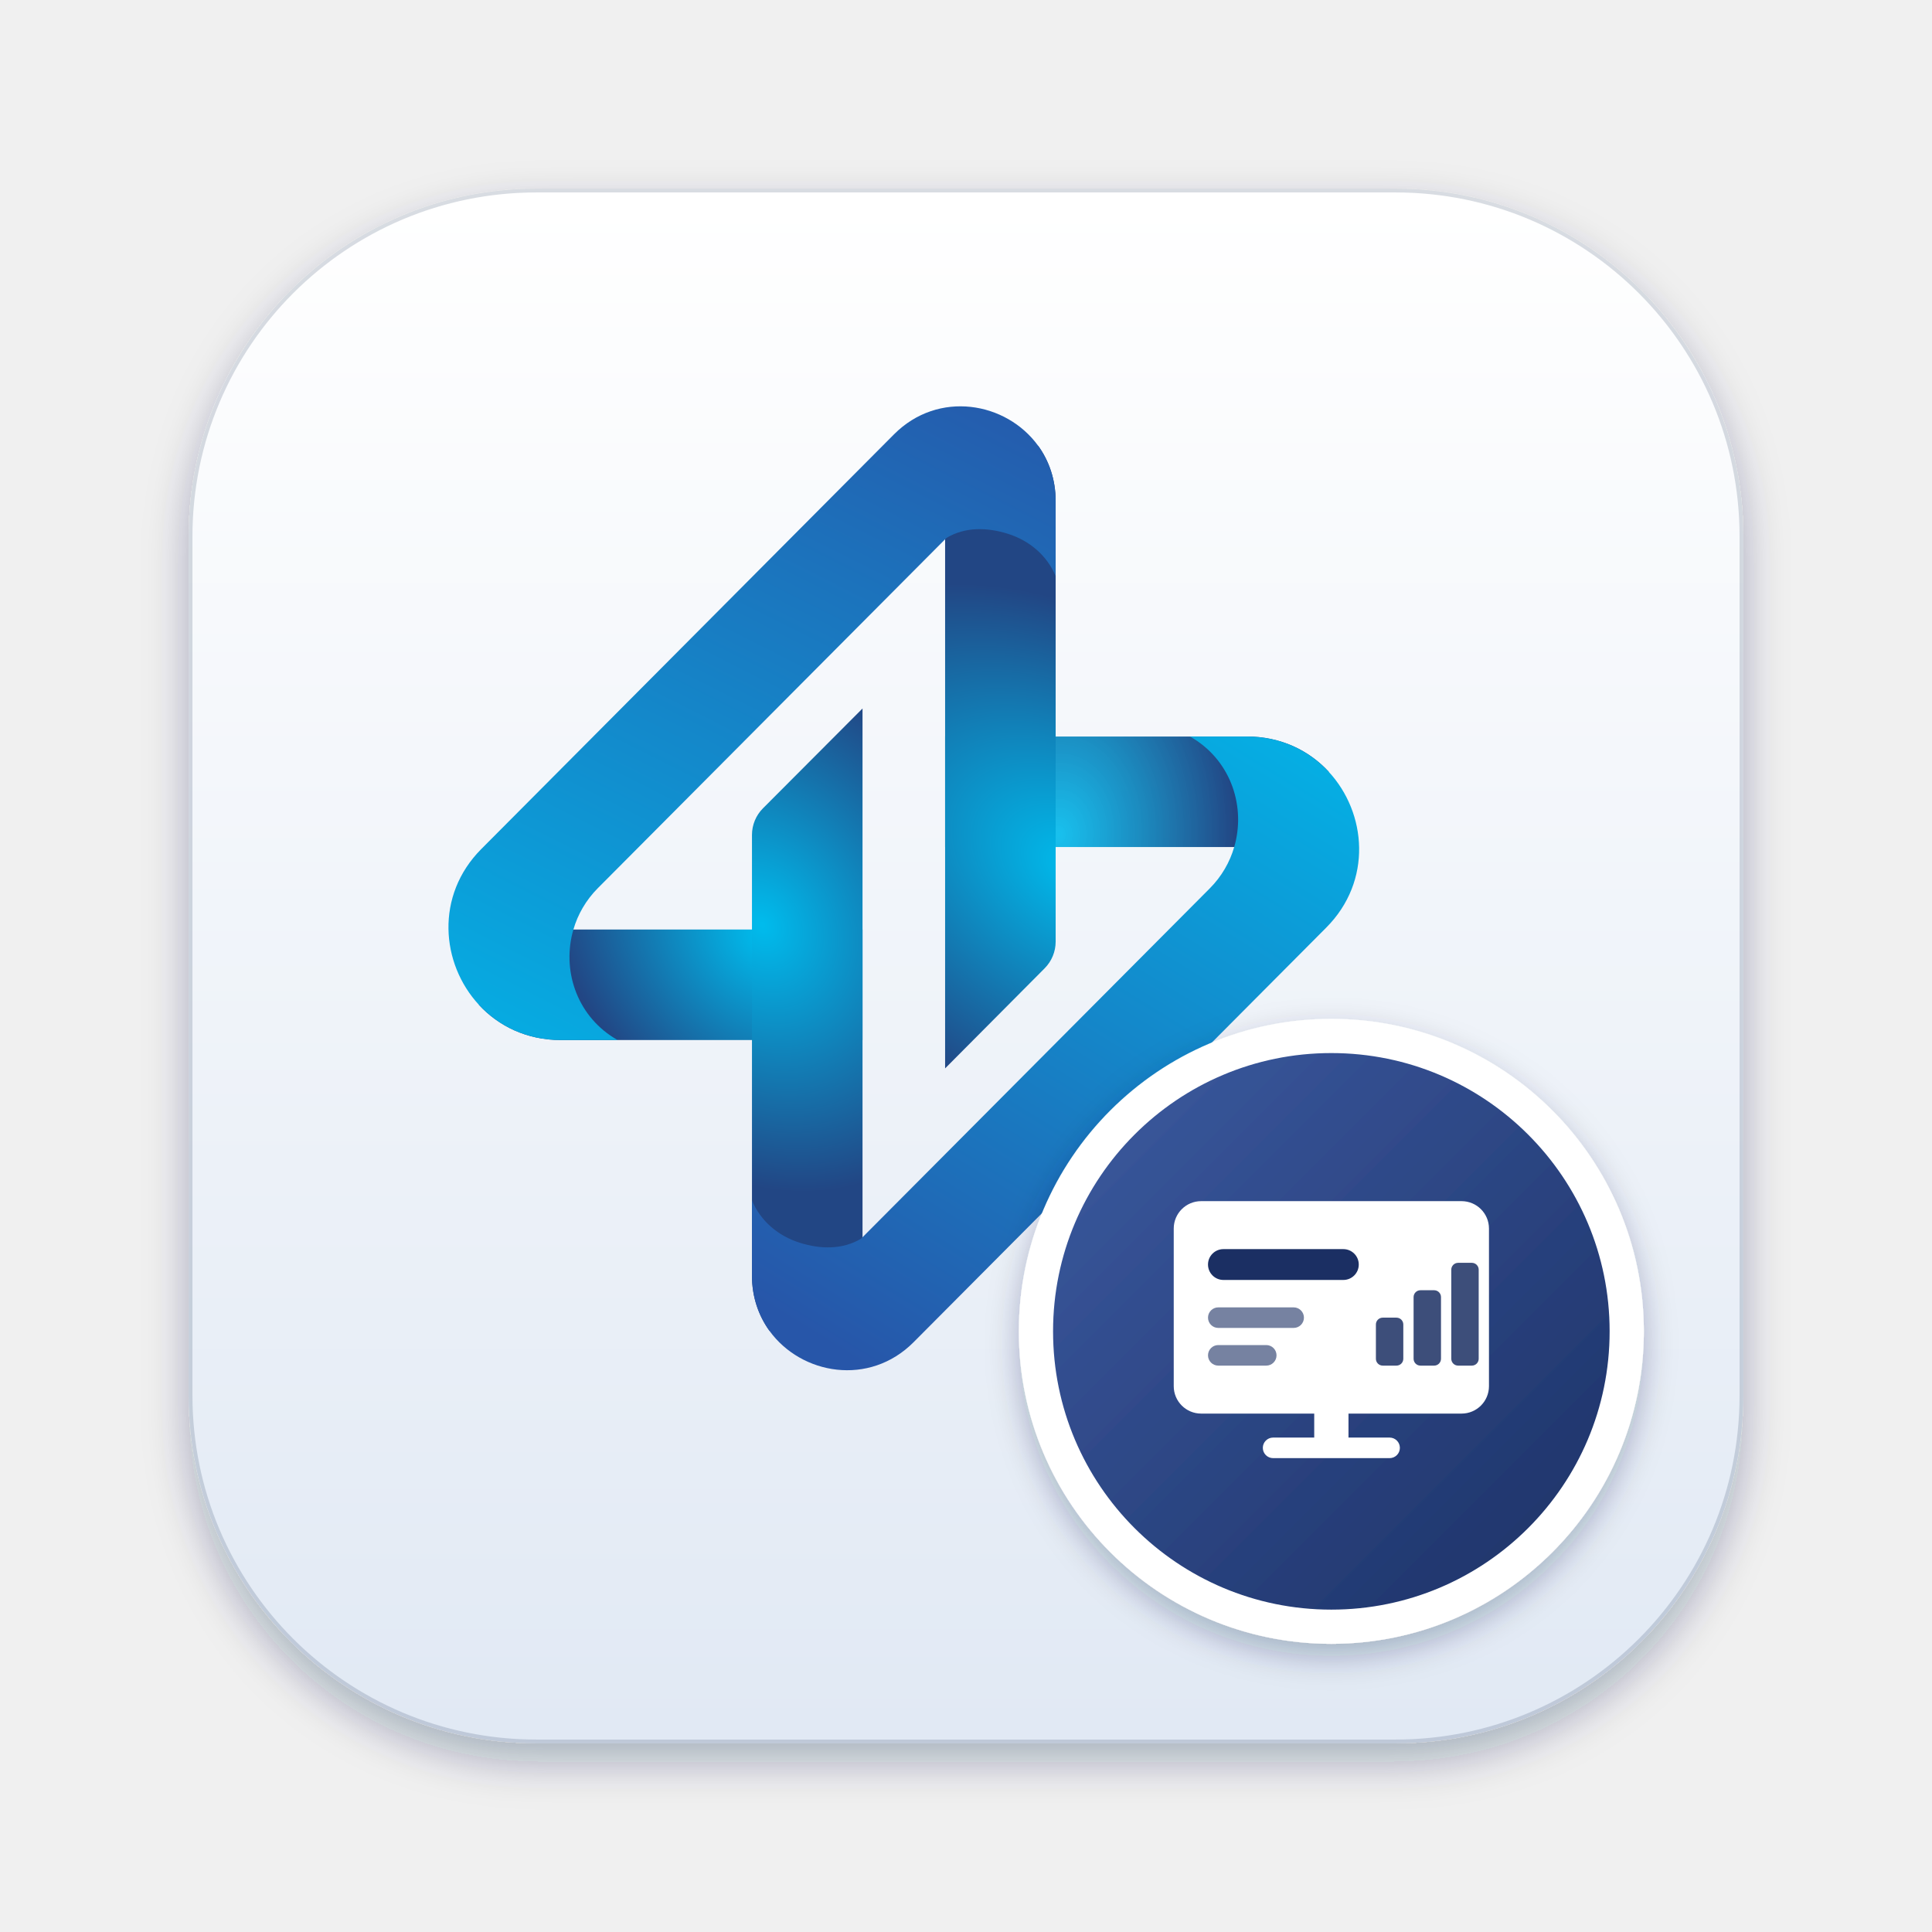
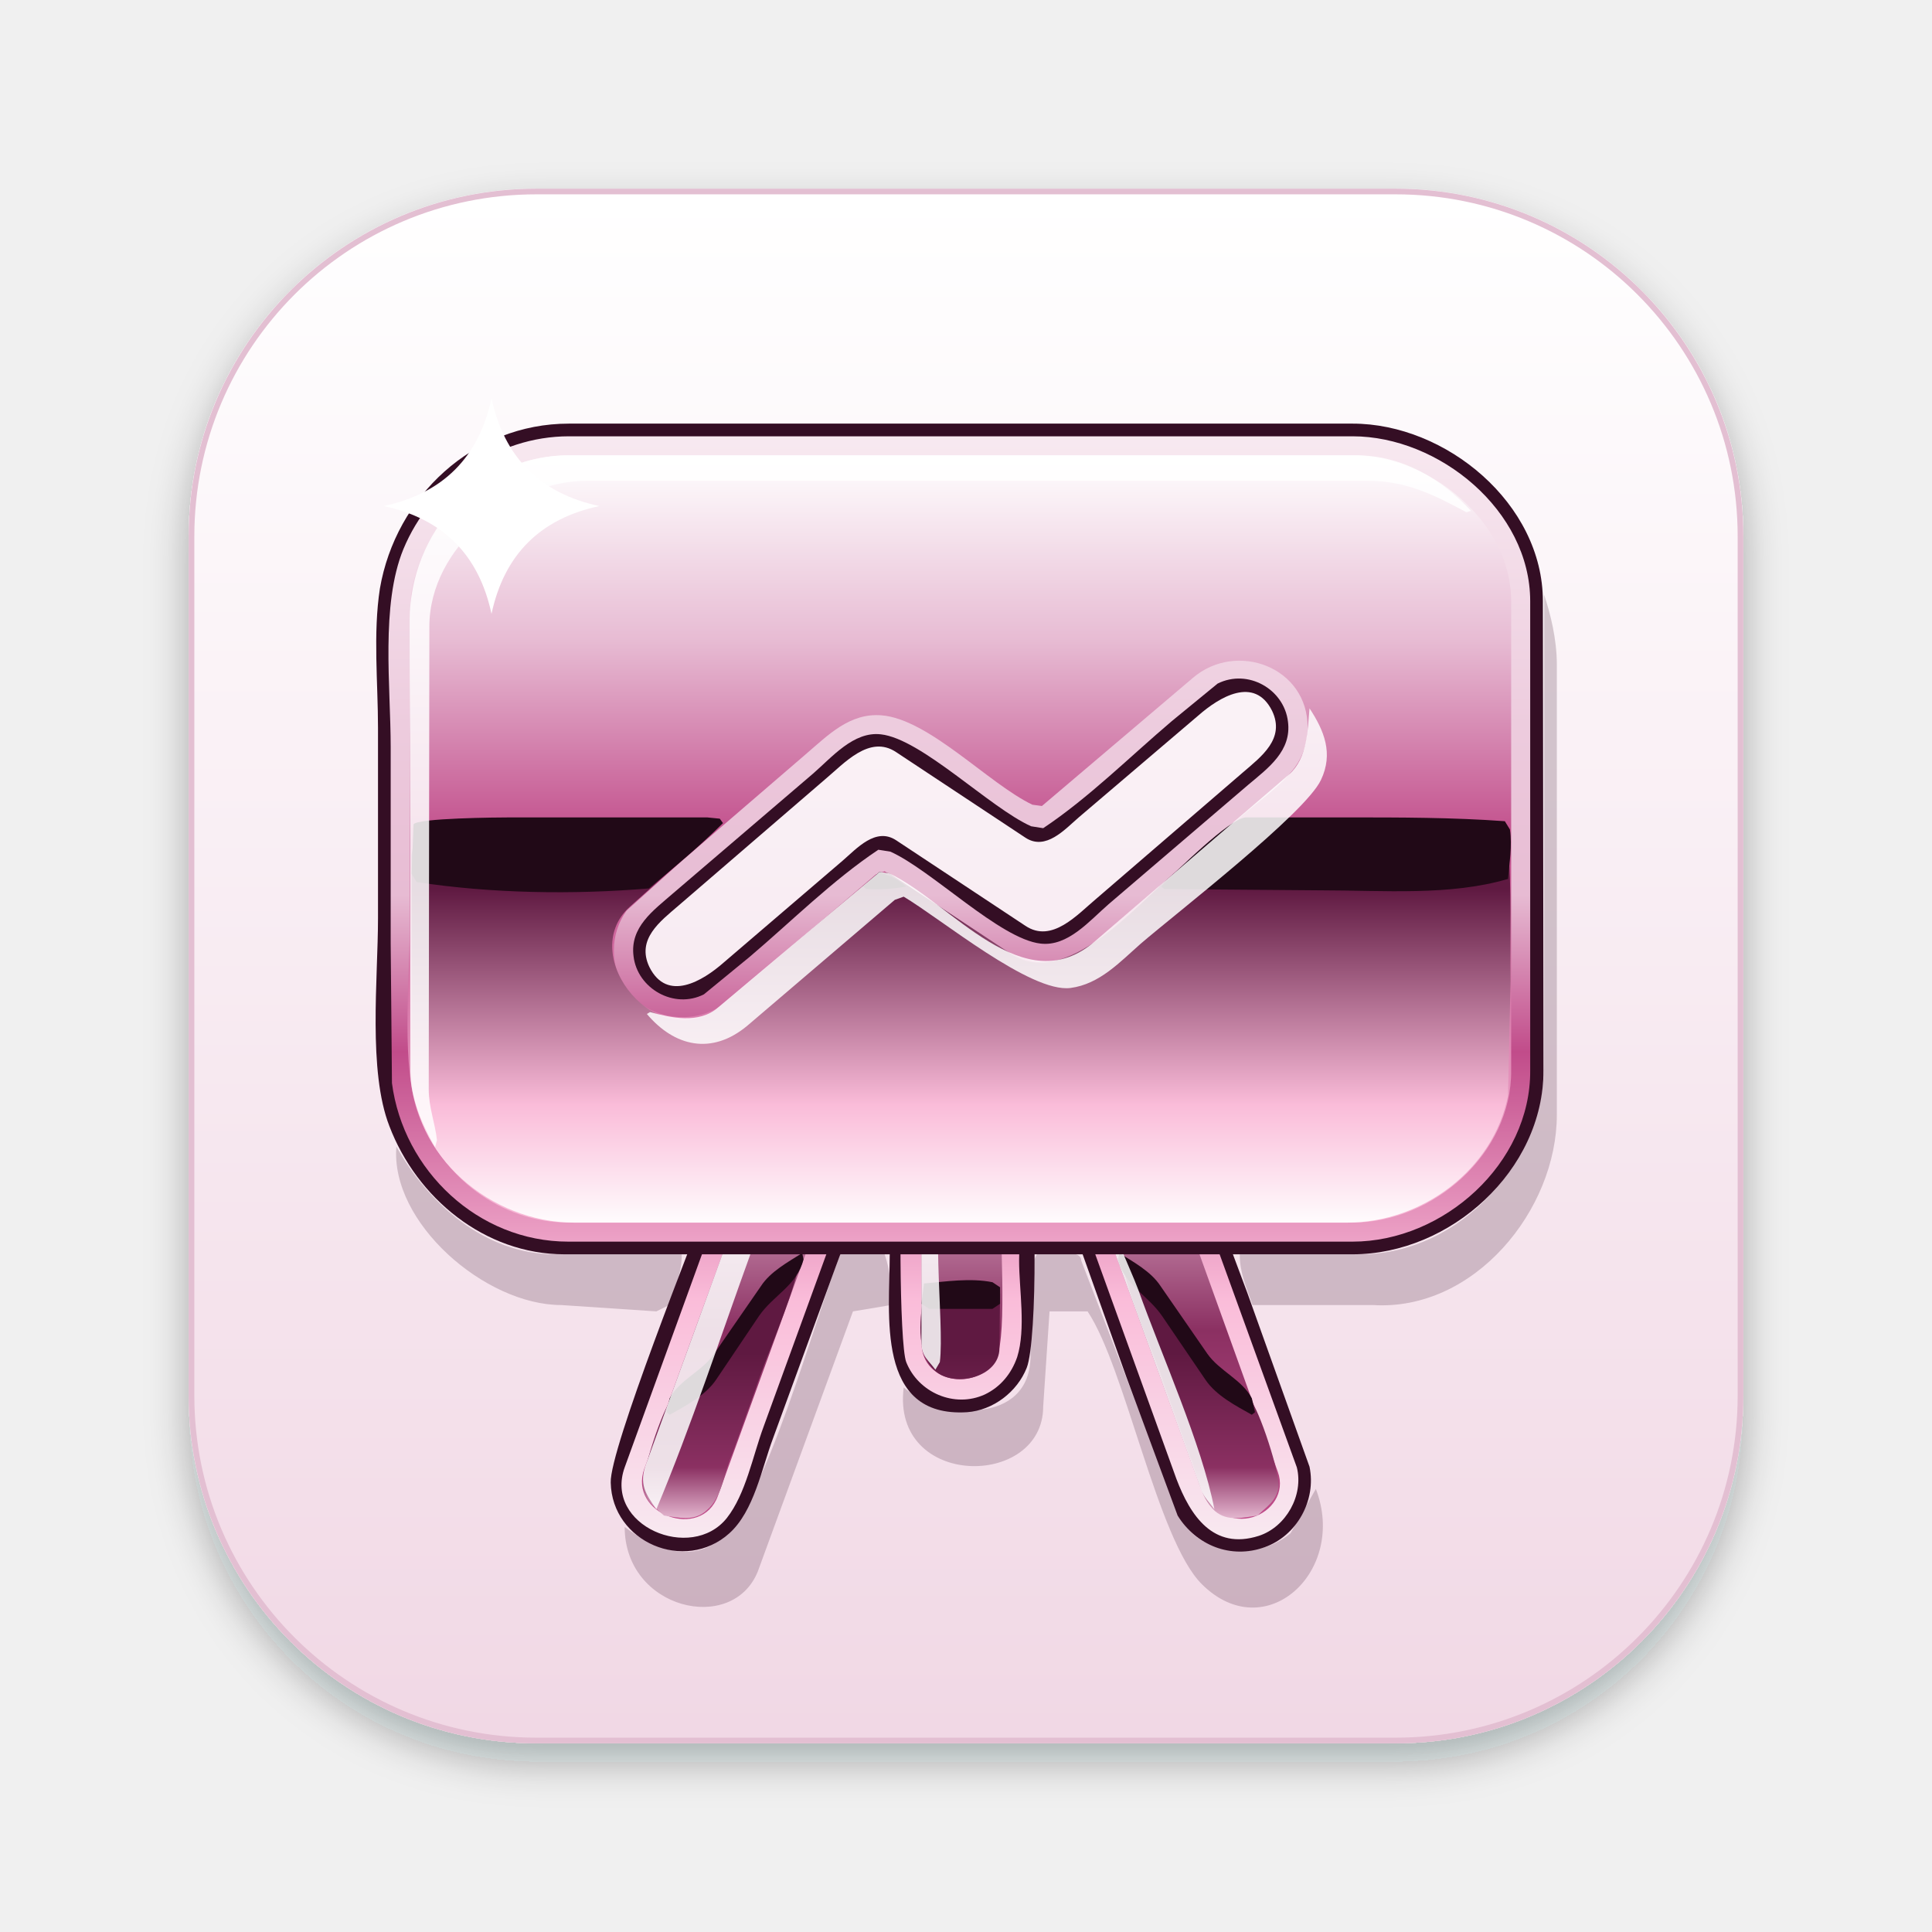
<svg xmlns="http://www.w3.org/2000/svg" width="1024" height="1024" viewBox="0 0 1024 1024">
  <defs>
    <linearGradient id="tile" x1="0" y1="0" x2="0" y2="1">
      <stop offset="0" stop-color="#FFFFFF" />
-       <stop offset="1" stop-color="#E1E9F4" />
-     </linearGradient>
-     <linearGradient id="prod" x1="0" y1="0" x2="1" y2="1">
-       <stop offset="0" stop-color="#3D5CA3" />
-       <stop offset="1" stop-color="#1B2F63" />
+       <stop offset="1" stop-color="#F1D8E5" />
    </linearGradient>
    <filter id="drop" x="-10%" y="-10%" width="120%" height="130%">
-       <feDropShadow dx="0" dy="9.89" stdDeviation="11.54" flood-color="#0B2347" flood-opacity=".30" />
-     </filter>
-     <filter id="badge" x="-20%" y="-20%" width="140%" height="150%">
-       <feDropShadow dx="0" dy="6.59" stdDeviation="8.24" flood-color="#0B2347" flood-opacity=".28" />
+       <feDropShadow dx="0" dy="10" stdDeviation="11" flood-color="#0B1F2A" flood-opacity=".30" />
    </filter>
  </defs>
  <rect x="100.0" y="100.0" width="824.0" height="824.0" rx="184.33" fill="url(#tile)" filter="url(#drop)" />
-   <rect x="101.0" y="101.0" width="822.0" height="822.0" rx="183.33" fill="none" stroke="#0B2347" stroke-opacity="0.16" stroke-width="2" />
-   <svg x="237.68" y="215.36" width="482.72" height="510.88" viewBox="0 0 960 1016">
-     <g clip-path="url(#clip0_926_87)">
-       <path d="M927.934 385.205L848.586 464.521H523.522V348.039H841.63C877.481 348.039 907.246 362.813 927.934 385.205Z" fill="url(#paint0_radial_926_87)" />
-       <path d="M436.478 551.505V667.986H118.37C82.519 667.986 52.754 653.212 32.066 630.821L111.414 551.505H436.478Z" fill="url(#paint1_radial_926_87)" />
-       <path d="M640.051 99.892V564.285C640.051 574.791 635.883 584.862 628.493 592.326L523.522 697.867V139.589L621.589 41.562C633.045 57.41 640.051 77.194 640.051 99.892Z" fill="url(#paint2_radial_926_87)" />
-       <path d="M640.051 99.893V178.953C630.973 157.124 612.281 141.455 589.752 134.374C567.786 127.447 544.619 126.962 525.006 138.669L523.522 140.151L157.545 507.821C144.913 520.499 136.321 535.606 131.718 551.505C119.521 593.272 134.505 640.79 174.448 665.686C175.726 666.479 177.005 667.245 178.309 667.987H118.395C82.544 667.987 52.779 653.212 32.092 630.821C-7.953 587.52 -14.192 515.694 34.649 466.617L469.618 29.574C516.362 -17.381 588.039 -4.729 621.589 41.562C633.045 57.41 640.051 77.194 640.051 99.893Z" fill="url(#paint3_linear_926_87)" />
-       <path d="M436.478 318.465V876.437L338.411 974.463C326.955 958.615 319.949 938.831 319.949 916.133V451.766C319.949 441.235 324.117 431.138 331.558 423.7L436.478 318.49V318.465Z" fill="url(#paint4_radial_926_87)" />
-       <path d="M319.949 916.108V837.047C329.027 858.876 347.719 874.545 370.248 881.626C392.213 888.553 415.381 889.038 434.994 877.331L436.478 875.849L802.429 508.205C815.061 495.526 823.653 480.42 828.256 464.521C840.454 422.754 825.469 375.236 785.527 350.34C784.248 349.547 782.969 348.78 781.665 348.039H841.579C877.43 348.039 907.195 362.813 927.882 385.205C967.927 428.505 974.166 500.332 925.325 549.409L490.331 986.452C443.586 1033.41 371.91 1020.75 338.36 974.463C326.904 958.616 319.898 938.831 319.898 916.133L319.949 916.108Z" fill="url(#paint5_linear_926_87)" />
+   <rect x="101.5" y="101.5" width="821.0" height="821.0" rx="182.83" fill="none" stroke="#E3BFD2" stroke-width="3" />
+   <svg x="112.63" y="133.78" width="806.63" height="806.63" viewBox="0 0 512 512">
+     <g transform="scale(21.33333)">
+       <g fill="none">
+         <defs>
+           <linearGradient id="SVGMynKlb1h" x1="0" x2="0" y1="2.7" y2="20.4" gradientUnits="userSpaceOnUse">
+             <stop offset="0" stop-color="#F8EAF1" />
+             <stop offset=".42" stop-color="#E7BBD3" />
+             <stop offset=".56" stop-color="#C14C8A" />
+             <stop offset=".78" stop-color="#FABCD9" />
+             <stop offset="1" stop-color="#F8EAF1" />
+           </linearGradient>
+           <linearGradient id="SVG90mstbGz" x1="0" x2="0" y1="14" y2="20" gradientUnits="userSpaceOnUse">
+             <stop offset="0" stop-color="#E7BBD3" />
+             <stop offset=".5" stop-color="#8B3062" />
+             <stop offset="1" stop-color="#C14C8A" />
+           </linearGradient>
+           <linearGradient id="SVGF7XNod0h" x1="0" x2="0" y1="14" y2="20" gradientUnits="userSpaceOnUse">
+             <stop offset=".56" stop-color="#5F1941" />
+             <stop offset=".86" stop-color="#8B3062" />
+             <stop offset="1" stop-color="#E7BBD3" />
+           </linearGradient>
+           <linearGradient id="SVGDtTd9dvy" x1="0" x2="0" y1="3.2" y2="15.4" gradientUnits="userSpaceOnUse">
+             <stop offset="0" stop-color="#fff" />
+             <stop offset=".24" stop-color="#E7BBD3" />
+             <stop offset=".5" stop-color="#C14C8A" />
+             <stop offset="1" stop-color="#FABCD9" />
+           </linearGradient>
+           <linearGradient id="SVG31PJBdzj" x1="0" x2="0" y1="3.2" y2="15.4" gradientUnits="userSpaceOnUse">
+             <stop offset=".56" stop-color="#5F1941" />
+             <stop offset=".84" stop-color="#FABCD9" />
+             <stop offset="1" stop-color="#fff" />
+           </linearGradient>
+         </defs>
+         <path fill="#340E24" fill-opacity=".2" d="M21 5.4v7.4c0 1.5-1.3 3-2.9 3h-1.9c0 .3.1.5.2.8h1.9c1.6.1 2.9-1.5 2.9-3V6.5c0-.4-.1-.8-.2-1.1M2.9 14.1c-.1 1.2 1.4 2.5 2.6 2.5l1.5.1l.2-.1c.1-.3.2-.5.2-.8h-2c-1.1 0-2-.8-2.5-1.7m7 1.7c-.4 1-1.2 4-1.9 4.5c-.5.4-1.1.1-1.5-.2c0 1.3 1.7 1.7 2.1.7l1.5-4.1l.6-.1c0-.3 0-.5-.1-.8zm3.1 0l-.1.2v1.4c0 1.1-1.4 1-2 .5c-.2 1.6 2.2 1.6 2.2.3l.1-1.5h.6c.6.9 1.1 3.6 1.8 4.3c1 1 2.3-.2 1.8-1.5l-.4.7c-.6.5-1.6.3-1.8-.4l-1.5-3.9c0-.2-.5-.1-.7-.1" />
+         <path fill="#340E24" d="M8.8 13.47c-.6.19-.74.81-.93 1.33c-.28.75-1.61 4.08-1.59 4.6c.02.94 1.17 1.43 1.87.8c.39-.35.51-1.02.69-1.5l.99-2.71c.15-.43.42-.93.45-1.39c.05-.79-.73-1.37-1.48-1.13m2.61.01c-.35.12-.61.44-.7.8c-.12.46-.03 1.04-.03 1.52c0 .94-.23 2.58 1.22 2.49c.41-.03.79-.32.94-.7c.17-.43.17-3.14-.03-3.55c-.25-.52-.86-.75-1.4-.56m2.61.01c-.47.18-.77.71-.69 1.21l1.08 3.03l.81 2.19c.29.47.84.69 1.37.5c.51-.18.82-.74.71-1.27l-.98-2.74l-.92-2.46c-.28-.47-.87-.66-1.38-.46" />
+         <path fill="url(#SVGMynKlb1h)" d="M8.31 14.17L6.5 19.16c-.33.92 1.05 1.5 1.61.8c.3-.38.41-.98.58-1.44l1.03-2.83c.17-.47.51-1.05.28-1.54c-.32-.68-1.41-.73-1.69.02m3.19-.51c-.29.09-.5.34-.59.62c-.09.31-.08 2.94.03 3.22c.19.48.76.73 1.24.51c.25-.12.42-.33.51-.59c.14-.45.03-1.06.03-1.52c0-.68.25-1.87-.54-2.21a1 1 0 0 0-.68-.03m2.61.01c-.46.17-.67.68-.55 1.13l1.64 4.54c.22.58.58 1.13 1.3.9c.43-.14.71-.64.6-1.08l-1.79-4.94c-.19-.47-.7-.73-1.2-.55" />
+         <path fill="url(#SVG90mstbGz)" d="m8.58 14.32l-1.77 4.86c-.26.72.9 1.14 1.16.43l1.78-4.91c.27-.73-.91-1.1-1.17-.38m2.6.18v2.7c.01.66.94.77 1.19.21c.16-.35.05-2.02.05-2.51c0-.33.03-.68-.28-.89c-.38-.25-.96.02-.96.49m2.66.2l1.71 4.7c.37 1.02 1.49.49 1.25-.17l-1.71-4.75c-.36-.99-1.5-.48-1.25.22" />
+         <path fill="url(#SVGF7XNod0h)" d="M9.19 15.97c-.2.14-.43.29-.57.5l-.73 1.07l-.65.55c-.14.13-.49 1.2-.45 1.39c.04.22.18.3.33.44c.23.03.47.1.67-.08c.26-.22.27-.6.41-.9l.37-1.03c.21-.64.51-1.25.67-1.9zm5.22 0l-.05.04c.16.65.46 1.26.67 1.9l.37 1.04c.14.29.15.66.41.9c.2.17.44.1.67.07c.14-.14.29-.22.33-.44c.04-.19-.31-1.26-.45-1.39l-.65-.55l-.73-1.07c-.15-.21-.37-.36-.57-.5m-3.19.41c-.05.38-.16.96.19 1.27c.3.25 1 .09 1-.37l.01-.86l-.12-.05z" />
+         <path fill="#210917" d="M9.3 15.78c-.22.14-.5.29-.65.52l-.74 1.07c-.18.27-.55.41-.7.7l-.05.22l.05.04c.25-.14.56-.3.73-.55l.68-1.01c.23-.33.6-.48.7-.89zm5 0l-.02.1c.1.41.47.56.7.9l.68 1c.17.25.48.41.73.55l.05-.04l-.05-.22c-.15-.29-.51-.43-.7-.7l-.74-1.07c-.15-.23-.43-.38-.65-.52m-3.08.48c-.01.1-.03.22-.04.32l.12.08h1l.12-.08v-.26l-.12-.08c-.35-.07-.74-.01-1.08.02" />
+         <path fill="#fff" fill-opacity=".85" d="M8.58 14.32L6.84 19.1c-.12.32-.01.48.16.72c.55-1.31 1.01-2.72 1.5-4.07c.3-.82.24-1.39 1.22-1.46c-.07-.09-.09-.18-.2-.26a.62.62 0 0 0-.94.29m2.6.28v2.6c0 .21.12.28.22.42l.07-.12c.08-.63-.19-2.52.14-2.94c.18-.24.48-.25.73-.27c-.06-.08-.06-.16-.15-.24c-.45-.38-1.02.04-1.01.55m2.66.1l1.74 4.79c.05.14.14.22.22.33c-.2-1.03-.83-2.42-1.2-3.46c-.14-.38-.5-1.07-.48-1.46c.03-.51.5-.58.89-.6c-.09-.11-.12-.22-.25-.3c-.45-.27-1.11.17-.92.7" />
+         <path fill="#340E24" d="M5.62 2.7c-1.51 0-2.73 1.15-2.98 2.6c-.11.71-.03 1.49-.03 2.2v3c0 .95-.16 2.41.18 3.28c.43 1.13 1.5 2.02 2.76 2.02h12.43c1.54 0 3.01-1.32 3.01-2.9l-.01-7.4c0-1.54-1.53-2.8-3-2.8zm7.2 7.92l-2.04-1.35c-.32-.21-.62.13-.84.32L8.06 11.2c-.33.29-.89.63-1.17.07c-.21-.44.17-.72.46-.97l2.31-1.99c.3-.25.7-.71 1.12-.43l2.04 1.35c.32.21.62-.13.84-.32l1.89-1.61c.32-.28.88-.63 1.16-.07c.21.44-.17.72-.46.97l-2.31 1.99c-.3.25-.7.71-1.12.43" />
+         <path fill="url(#SVGMynKlb1h)" d="M5.62 2.9c-1.14 0-2.18.74-2.61 1.78c-.36.88-.2 2.17-.2 3.12v3.1l.02 2.2c.18 1.38 1.36 2.5 2.78 2.5h12.37c1.43 0 2.81-1.23 2.8-2.7V5.5c0-1.43-1.44-2.6-2.8-2.6zm4.88 6.52c-.72.48-1.37 1.13-2.03 1.69l-.72.59c-.47.24-1.05-.09-1.11-.6c-.06-.46.31-.72.62-.99l2.21-1.89c.3-.26.64-.67 1.07-.62c.64.07 1.72 1.16 2.37 1.45l.19.03c.72-.48 1.37-1.13 2.03-1.69l.72-.59c.48-.24 1.05.09 1.11.6c.06.46-.31.73-.62.99l-2.21 1.89c-.3.26-.64.67-1.07.62c-.64-.07-1.72-1.16-2.37-1.45z" />
+         <path fill="url(#SVGDtTd9dvy)" d="M5.62 3.2c-1.26 0-2.3.98-2.49 2.2l-.02 2.2v3.1c0 .82-.14 2.15.14 2.9c.37.98 1.29 1.7 2.37 1.7h12.36c1.27 0 2.51-1.09 2.5-2.4V5.5c0-1.27-1.31-2.3-2.5-2.3zm4.98 6.56l-.14.05l-2.32 1.98c-.69.59-1.82.16-1.81-.79c0-.22.07-.44.2-.62l.89-.8l1.94-1.67c.35-.3.69-.65 1.19-.61c.75.06 1.69 1.08 2.38 1.41l.15.02l2.38-2.02c.69-.59 1.82-.17 1.81.79c0 .22-.07.44-.2.62c-.23.31-.6.55-.89.81l-1.94 1.66c-.35.3-.69.65-1.19.61c-.63-.05-1.86-1.08-2.45-1.44" />
+         <path fill="url(#SVG31PJBdzj)" d="m3.17 9.32l-.03.18v3.4c0 1.36 1.26 2.4 2.56 2.4h12.2c1.17 0 2.3-.83 2.53-2l.04-1.8c-.01-.73.02-1.46-.04-2.18l-.05-.04h-4.57c-.11 0-.55.43-.66.52c-.59.51-1.7 1.83-2.56 1.26l-1.92-1.27l-.15-.02l-2.5 2.11c-.97.83-2.3-.78-1.44-1.56L7.72 9.3c-.76-.07-1.55-.03-2.32-.03c-.74 0-1.52-.05-2.23.05" />
+         <path fill="#210917" d="M3.22 9.93c1.18.18 2.47.2 3.66.1c.4-.33.81-.67 1.17-1.03L8 8.93l-.2-.02H4.7c-.19 0-1.48.01-1.53.11l-.03.78zm11.74.07l.05.04l2.49.02c.95 0 2.02.09 2.93-.18c.02-.25.07-.52.03-.78l-.08-.13c-.82-.06-1.65-.06-2.48-.06h-1.6c-.25 0-1.13.88-1.34 1.09m-4.44-.23l-.26.23l.05.04c.23.01.42 0 .63-.04c-.2-.16-.21-.14-.42-.23" />
+         <path fill="#fff" fill-opacity=".85" d="M5.62 3.2c-1.43 0-2.51 1.22-2.51 2.6l.01 7.1c0 .44.18.84.39 1.21l.03-.11c-.03-.27-.13-.52-.13-.8l.01-7.3c0-1.26 1.31-2.3 2.5-2.3H18.2c.61 0 1.04.21 1.56.49c.02.02.06-.02.09-.01c-.47-.51-1.09-.88-1.81-.88zM17.3 7.19c-.03.34-.03.78-.32 1.04l-3.06 2.63c-1.13.98-2.26-.6-3.25-1.07l-.15-.02l-2.55 2.14c-.3.26-.74.16-1.07.07l-.05.03c.43.51 1.02.66 1.59.18l2.32-1.98l.14-.05c.59.35 2 1.52 2.63 1.44c.46-.06.78-.41 1.11-.7c.57-.49 2.59-2.05 2.84-2.58c.2-.42.05-.78-.18-1.13" />
+         <path fill="#fff" d="M4.4 2.3Q4.7 3.7 6.1 4q-1.4.3-1.7 1.7Q4.1 4.3 2.7 4q1.4-.3 1.7-1.7" />
+       </g>
    </g>
-     <defs>
-       <radialGradient id="paint0_radial_926_87" cx="0" cy="0" r="1" gradientTransform="matrix(186.667 11.8369 -15.4177 242.522 642.963 451.775)" gradientUnits="userSpaceOnUse">
-         <stop stop-color="#00BBEC" stop-opacity="0.9" />
-         <stop offset="1" stop-color="#224684" />
-       </radialGradient>
-       <radialGradient id="paint1_radial_926_87" cx="0" cy="0" r="1" gradientTransform="matrix(-138.272 133.165 -172.68 -178.85 330.864 559.293)" gradientUnits="userSpaceOnUse">
-         <stop offset="0.007" stop-color="#00BBEC" />
-         <stop offset="1" stop-color="#224684" />
-       </radialGradient>
-       <radialGradient id="paint2_radial_926_87" cx="0" cy="0" r="1" gradientTransform="matrix(-142.222 211.091 -318.286 -213.904 660.741 487.286)" gradientUnits="userSpaceOnUse">
-         <stop offset="0.007" stop-color="#00BBEC" />
-         <stop offset="1" stop-color="#224684" />
-       </radialGradient>
-       <linearGradient id="paint3_linear_926_87" x1="-25.679" y1="807.868" x2="449.09" y2="-134.077" gradientUnits="userSpaceOnUse">
-         <stop offset="0.007" stop-color="#00BBEC" />
-         <stop offset="1" stop-color="#2756A9" />
-       </linearGradient>
-       <radialGradient id="paint4_radial_926_87" cx="0" cy="0" r="1" gradientTransform="matrix(146.173 255.48 -210.092 119.901 330.864 546.47)" gradientUnits="userSpaceOnUse">
-         <stop offset="0.007" stop-color="#00BBEC" />
-         <stop offset="1" stop-color="#224684" />
-       </radialGradient>
-       <linearGradient id="paint5_linear_926_87" x1="1086.42" y1="335.379" x2="606.253" y2="1115.56" gradientUnits="userSpaceOnUse">
-         <stop offset="0.007" stop-color="#00BBEC" />
-         <stop offset="1" stop-color="#2756A9" />
-       </linearGradient>
-       <clipPath id="clip0_926_87">
-         <rect width="960" height="1016" fill="white" />
-       </clipPath>
-     </defs>
  </svg>
-   <circle cx="705.64" cy="705.64" r="156.56" fill="url(#prod)" stroke="#FFFFFF" stroke-width="18.13" filter="url(#badge)" />
-   <g transform="translate(614.84,614.84) scale(1.8161)">
-     <rect x="4" y="12" width="92" height="62" rx="8" fill="#FFFFFF" />
-     <rect x="14" y="26" width="44" height="9" rx="4.5" fill="#1B2F63" />
-     <rect x="14" y="43" width="28" height="6" rx="3" fill="#1B2F63" fill-opacity=".6" />
-     <rect x="14" y="54" width="20" height="6" rx="3" fill="#1B2F63" fill-opacity=".6" />
-     <rect x="63" y="46" width="8" height="14" rx="2" fill="#1B2F63" fill-opacity=".85" />
-     <rect x="74" y="38" width="8" height="22" rx="2" fill="#1B2F63" fill-opacity=".85" />
-     <rect x="85" y="30" width="8" height="30" rx="2" fill="#1B2F63" fill-opacity=".85" />
-     <rect x="45" y="72" width="10" height="11" fill="#FFFFFF" />
-     <rect x="30" y="81" width="40" height="6" rx="3" fill="#FFFFFF" />
-   </g>
</svg>
